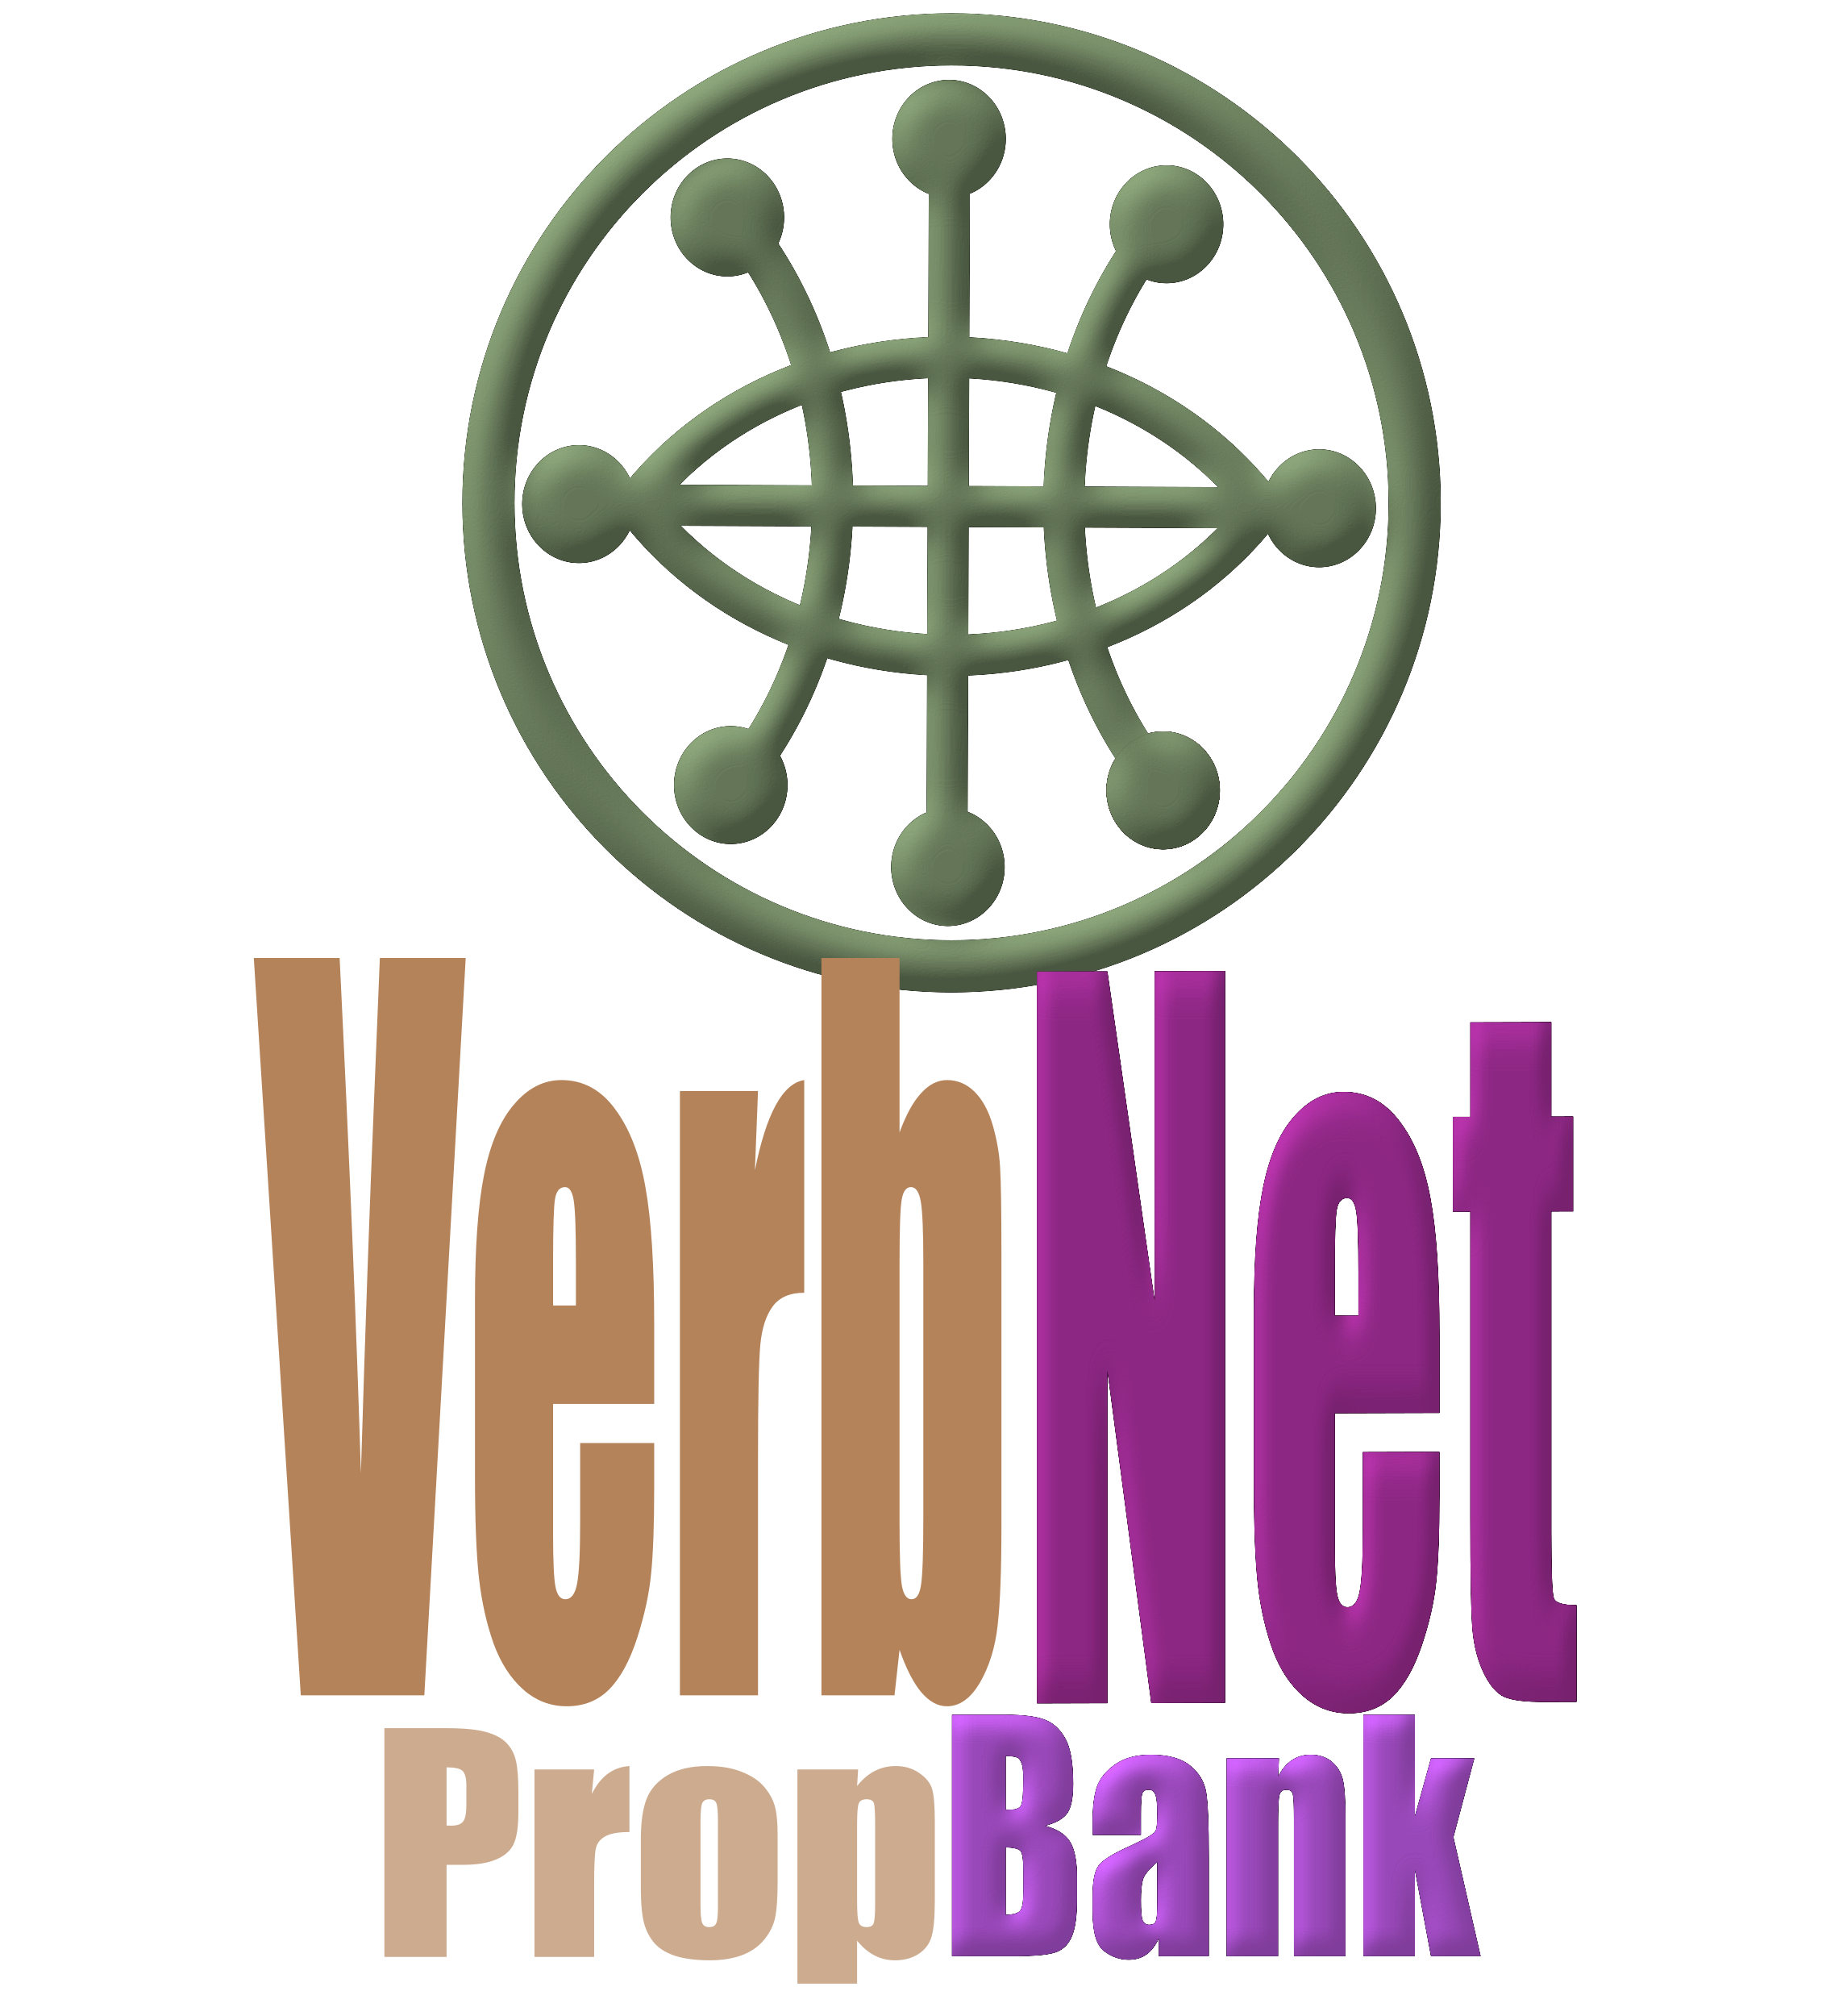
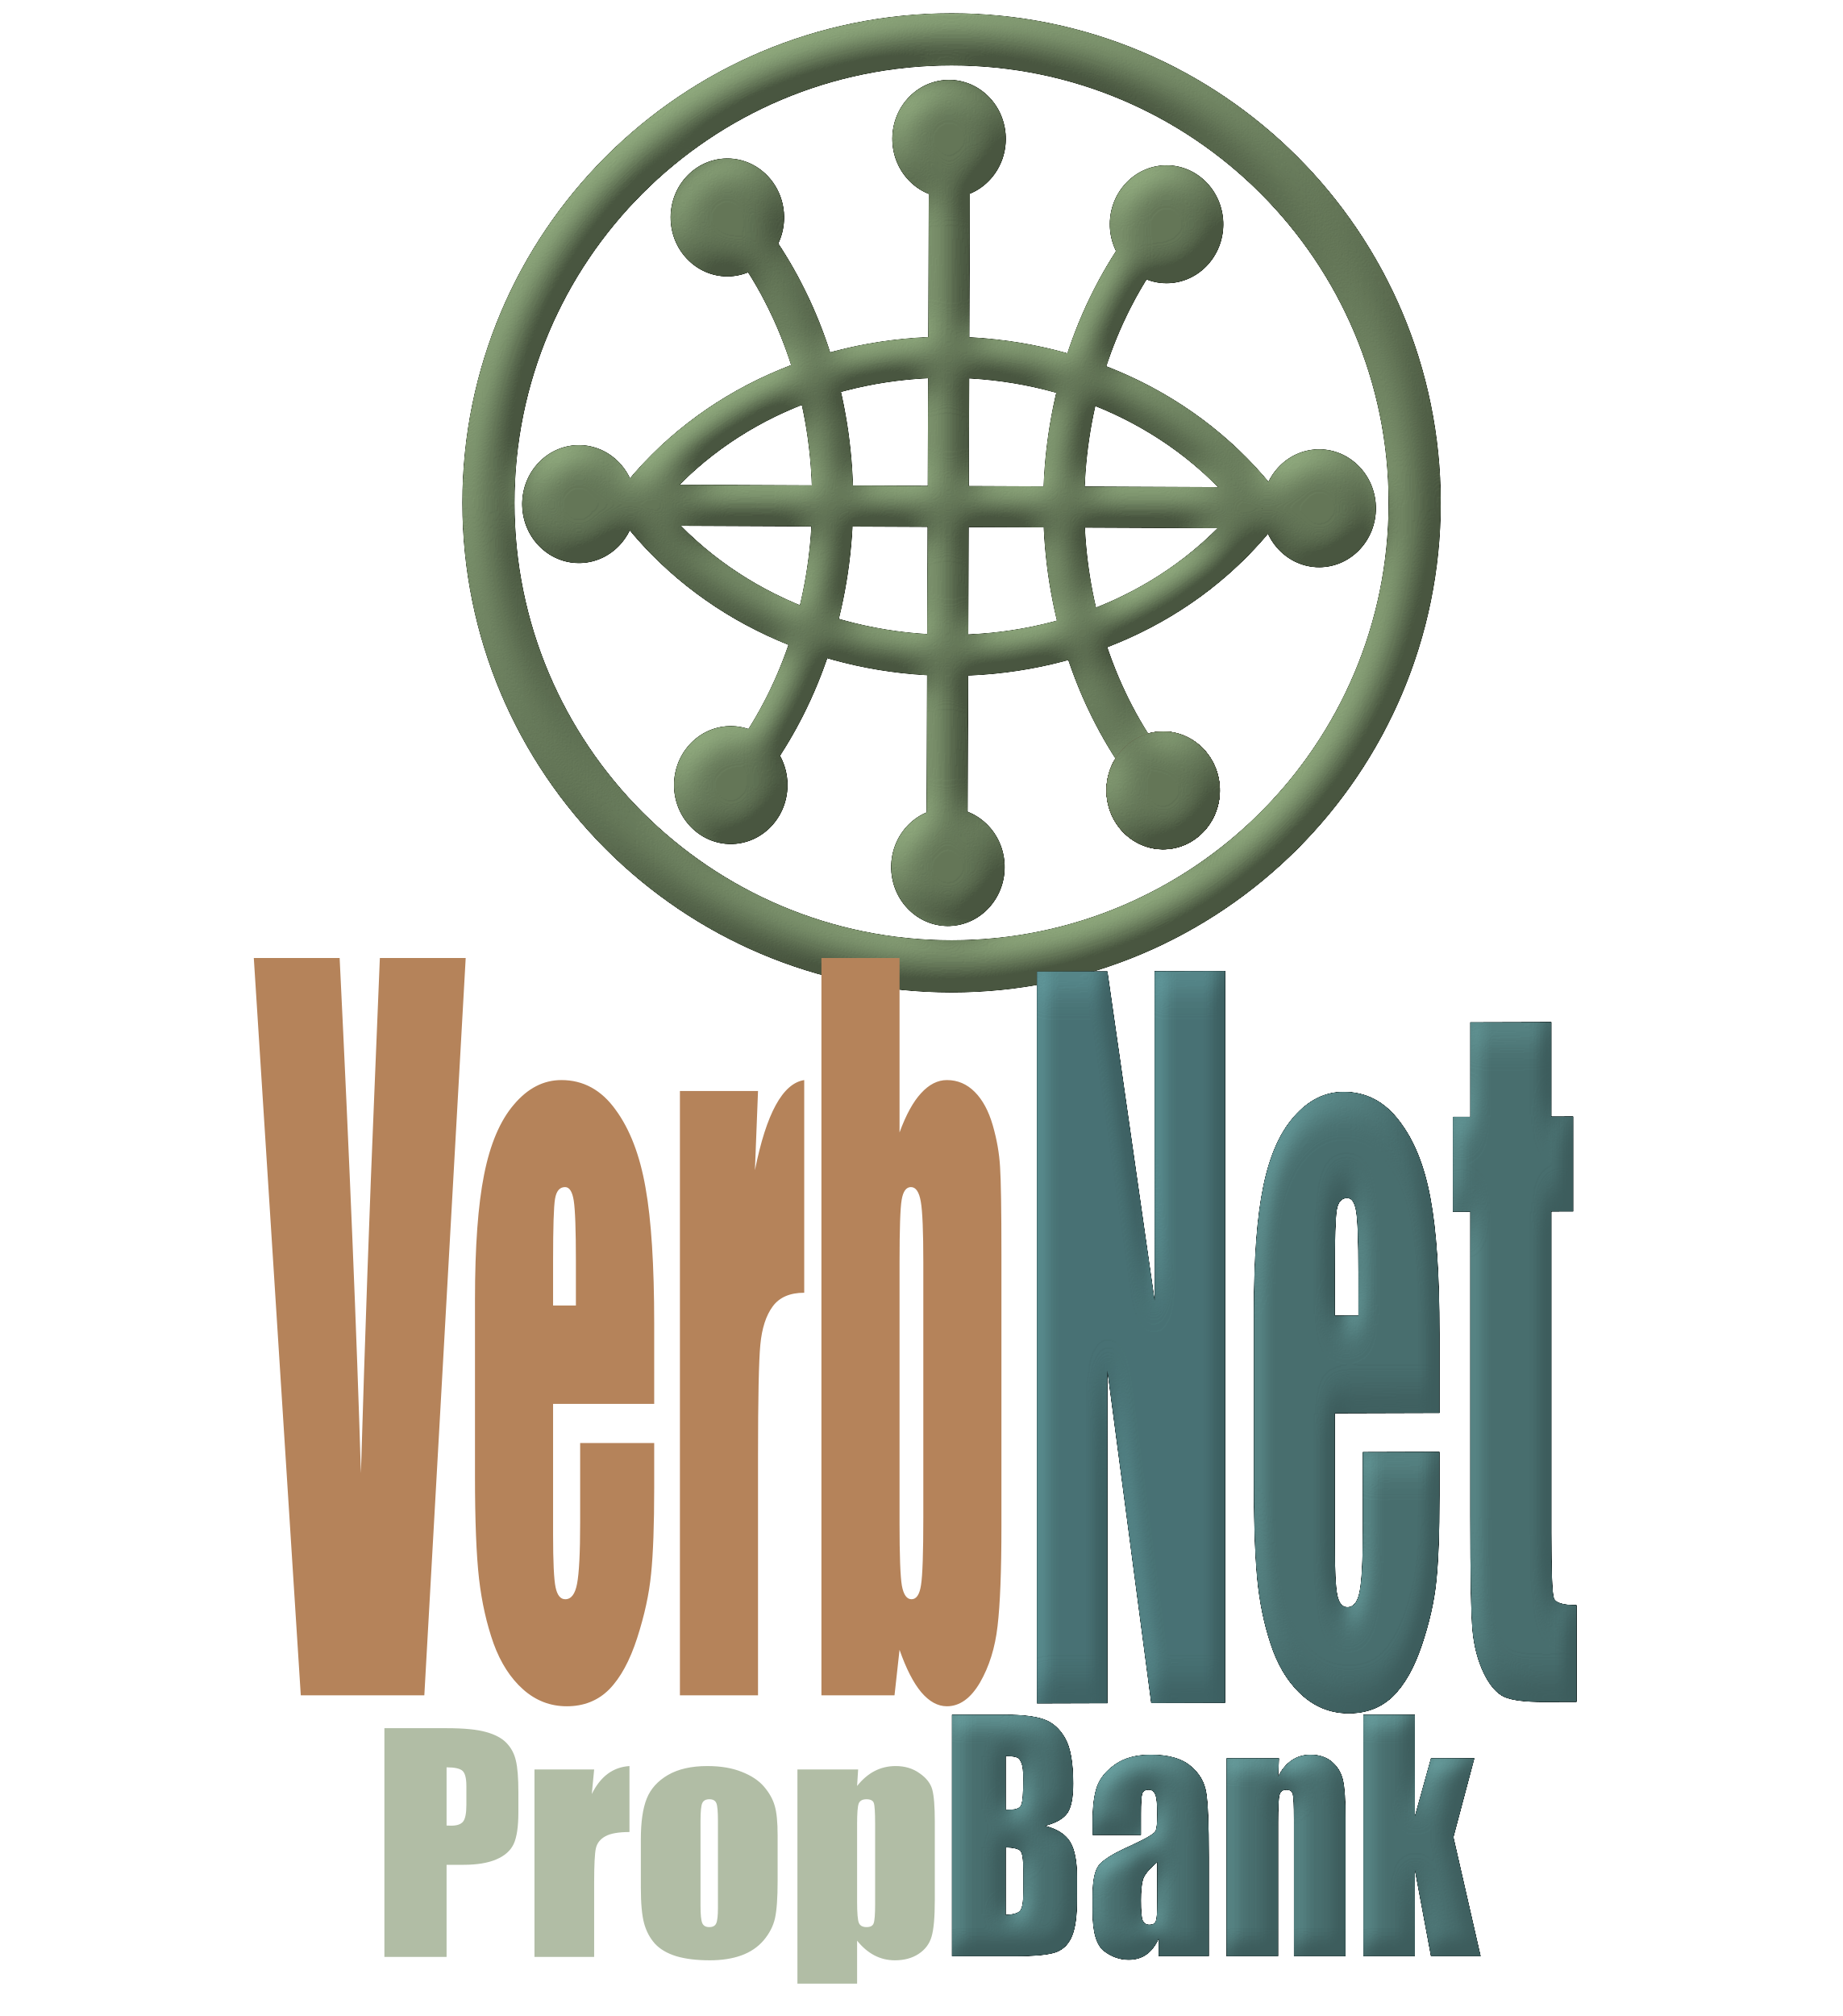
- <svg xmlns="http://www.w3.org/2000/svg" width="341.333" height="373.333">
+ <svg xmlns="http://www.w3.org/2000/svg" xml:space="preserve" width="341.333" height="373.333">
  <defs>
    <filter id="b" width="1.222" height="1.129" x="-.111" y="-.064" style="color-interpolation-filters:sRGB">
      <feGaussianBlur in="SourceGraphic" result="blur" stdDeviation="6" />
      <feDiffuseLighting lighting-color="#FFF" result="diffuse" surfaceScale="10">
        <feDistantLight azimuth="235" elevation="25" />
      </feDiffuseLighting>
      <feComposite in="diffuse" in2="diffuse" k1="1" operator="arithmetic" result="composite1" />
      <feComposite in="composite1" in2="SourceGraphic" k1="1" k3="1" operator="arithmetic" result="composite2" />
    </filter>
    <filter id="h" width="1.407" height="1.231" x="-.203" y="-.115" style="color-interpolation-filters:sRGB">
      <feGaussianBlur in="SourceGraphic" result="blur" stdDeviation="6" />
      <feDiffuseLighting lighting-color="#FFF" result="diffuse" surfaceScale="10">
        <feDistantLight azimuth="235" elevation="25" />
      </feDiffuseLighting>
      <feComposite in="diffuse" in2="diffuse" k1="1" operator="arithmetic" result="composite1" />
      <feComposite in="composite1" in2="SourceGraphic" k1="1" k3="1" operator="arithmetic" result="composite2" />
    </filter>
    <filter id="g" width="1.401" height="1.277" x="-.2" y="-.138" style="color-interpolation-filters:sRGB">
      <feGaussianBlur in="SourceGraphic" result="blur" stdDeviation="6" />
      <feDiffuseLighting lighting-color="#FFF" result="diffuse" surfaceScale="10">
        <feDistantLight azimuth="235" elevation="25" />
      </feDiffuseLighting>
      <feComposite in="diffuse" in2="diffuse" k1="1" operator="arithmetic" result="composite1" />
      <feComposite in="composite1" in2="SourceGraphic" k1="1" k3="1" operator="arithmetic" result="composite2" />
    </filter>
    <filter id="f" width="1.41" height="1.272" x="-.205" y="-.136" style="color-interpolation-filters:sRGB">
      <feGaussianBlur in="SourceGraphic" result="blur" stdDeviation="6" />
      <feDiffuseLighting lighting-color="#FFF" result="diffuse" surfaceScale="10">
        <feDistantLight azimuth="235" elevation="25" />
      </feDiffuseLighting>
      <feComposite in="diffuse" in2="diffuse" k1="1" operator="arithmetic" result="composite1" />
      <feComposite in="composite1" in2="SourceGraphic" k1="1" k3="1" operator="arithmetic" result="composite2" />
    </filter>
    <filter id="e" width="1.381" height="1.231" x="-.191" y="-.115" style="color-interpolation-filters:sRGB">
      <feGaussianBlur in="SourceGraphic" result="blur" stdDeviation="6" />
      <feDiffuseLighting lighting-color="#FFF" result="diffuse" surfaceScale="10">
        <feDistantLight azimuth="235" elevation="25" />
      </feDiffuseLighting>
      <feComposite in="diffuse" in2="diffuse" k1="1" operator="arithmetic" result="composite1" />
      <feComposite in="composite1" in2="SourceGraphic" k1="1" k3="1" operator="arithmetic" result="composite2" />
    </filter>
    <filter id="d" width="1.337" height="1.139" x="-.169" y="-.069" style="color-interpolation-filters:sRGB">
      <feGaussianBlur in="SourceGraphic" result="blur" stdDeviation="6" />
      <feDiffuseLighting lighting-color="#FFF" result="diffuse" surfaceScale="10">
        <feDistantLight azimuth="235" elevation="25" />
      </feDiffuseLighting>
      <feComposite in="diffuse" in2="diffuse" k1="1" operator="arithmetic" result="composite1" />
      <feComposite in="composite1" in2="SourceGraphic" k1="1" k3="1" operator="arithmetic" result="composite2" />
    </filter>
    <filter id="c" width="1.225" height="1.152" x="-.112" y="-.076" style="color-interpolation-filters:sRGB">
      <feGaussianBlur in="SourceGraphic" result="blur" stdDeviation="6" />
      <feDiffuseLighting lighting-color="#FFF" result="diffuse" surfaceScale="10">
        <feDistantLight azimuth="235" elevation="25" />
      </feDiffuseLighting>
      <feComposite in="diffuse" in2="diffuse" k1="1" operator="arithmetic" result="composite1" />
      <feComposite in="composite1" in2="SourceGraphic" k1="1" k3="1" operator="arithmetic" result="composite2" />
    </filter>
-     <filter id="a" width="1.174" height="1.117" x="-.086" y="-.059" style="color-interpolation-filters:sRGB">
+     <filter id="a" width="1.14" height="1.14" x="-.07" y="-.07" style="color-interpolation-filters:sRGB">
      <feGaussianBlur in="SourceGraphic" result="result0" stdDeviation="5" />
      <feDiffuseLighting lighting-color="#FEFEFE" result="result5" surfaceScale="10">
        <feDistantLight azimuth="235" elevation="13" />
      </feDiffuseLighting>
      <feComposite in="result5" in2="SourceGraphic" k1="1" k3=".6" operator="arithmetic" result="result4" />
    </filter>
  </defs>
  <g style="stroke:#798f6a;filter:url(#a)" transform="translate(148.71 -228.543)scale(.59768)">
    <ellipse cx="46.088" cy="538.184" rx="143.525" ry="143.608" style="fill:none;stroke:#798f6a;stroke-width:16.161;stroke-miterlimit:4;stroke-dasharray:none;stroke-opacity:1" />
    <path d="m-52.15 538.877 194.393.855m-97.56 101.571.731-205.043m-59.895 22.752c31.827 45.91 31.59 112.337-.564 157.967m119.626.526c-31.826-45.91-31.59-112.337.564-157.967m-156.997 79.006c47.256-61.201 147.653-60.441 194.481 1.184m-.314.222c-47.256 61.201-147.339 60.443-194.168-1.183" style="fill:none;stroke:#798f6a;stroke-width:12.725;stroke-opacity:1" />
    <ellipse cx="-466.943" cy="438.428" rx="17.87" ry="17.92" style="fill:#798f6a;fill-opacity:1;stroke:#798f6a;stroke-width:.079" transform="matrix(-.72081 -.69313 -.66515 .74671 0 0)" />
    <ellipse cx="-478.924" cy="278.434" rx="17.87" ry="17.92" style="fill:#798f6a;fill-opacity:1;stroke:#798f6a;stroke-width:.079" transform="matrix(-.72081 -.69313 -.66515 .74671 0 0)" />
    <ellipse cx="-306.635" cy="436.624" rx="17.87" ry="17.92" style="fill:#798f6a;fill-opacity:1;stroke:#798f6a;stroke-width:.079" transform="matrix(-.72081 -.69313 -.66515 .74671 0 0)" />
    <ellipse cx="-399.743" cy="466.781" rx="17.87" ry="17.92" style="fill:#798f6a;fill-opacity:1;stroke:#798f6a;stroke-width:.079" transform="matrix(-.72081 -.69313 -.66515 .74671 0 0)" />
    <ellipse cx="-281.893" cy="340.652" rx="17.87" ry="17.92" style="fill:#798f6a;fill-opacity:1;stroke:#798f6a;stroke-width:.079" transform="matrix(-.72081 -.69313 -.66515 .74671 0 0)" />
    <ellipse cx="-385.005" cy="247.763" rx="17.87" ry="17.92" style="fill:#798f6a;fill-opacity:1;stroke:#798f6a;stroke-width:.079" transform="matrix(-.72081 -.69313 -.66515 .74671 0 0)" />
    <ellipse cx="-500.973" cy="375.022" rx="17.87" ry="17.92" style="fill:#4c0000;fill-opacity:1;stroke:#798f6a;stroke-width:.079" transform="matrix(-.72081 -.69313 -.66515 .74671 0 0)" />
    <ellipse cx="-500.973" cy="375.022" rx="17.87" ry="17.92" style="fill:#798f6a;fill-opacity:1;stroke:#798f6a;stroke-width:.079" transform="matrix(-.72081 -.69313 -.66515 .74671 0 0)" />
    <ellipse cx="-317.022" cy="275.431" rx="17.87" ry="17.92" style="fill:#798f6a;fill-opacity:1;stroke:#798f6a;stroke-width:.079" transform="matrix(-.72081 -.69313 -.66515 .74671 0 0)" />
  </g>
-   <g style="stroke-width:.98">
-     <g aria-label="Net" style="font-style:normal;font-variant:normal;font-weight:400;font-stretch:condensed;font-size:282.827px;line-height:100%;font-family:Impact;-inkscape-font-specification:&quot;Impact, Condensed&quot;;font-variant-ligatures:normal;font-variant-caps:normal;font-variant-numeric:normal;font-feature-settings:normal;text-align:start;letter-spacing:0;word-spacing:0;writing-mode:lr-tb;text-anchor:start;fill:#066;fill-opacity:1;stroke:none;stroke-width:18.47px;stroke-linecap:butt;stroke-linejoin:miter;stroke-opacity:.996">
-       <path d="M-548.369 76.12v223.583h-50.958l-30.244-101.641v101.64h-48.61V76.12h48.61l32.591 100.675V76.12Z" style="fill:#77216f;fill-opacity:1;stroke-width:18.47px;filter:url(#b)" transform="matrix(.26847 -.00077 0 .60615 374.143 133.258)" />
-       <path d="M-400.464 211.32h-72.226v39.634q0 12.429 1.795 16.02 1.795 3.59 6.905 3.59 6.353 0 8.424-4.695 2.21-4.834 2.21-18.506v-24.167h52.892v13.534q0 16.986-2.21 26.1-2.071 9.115-9.943 19.472-7.872 10.358-20.024 15.606-12.015 5.11-30.244 5.11-17.677 0-31.21-5.11-13.534-5.11-21.13-13.948-7.457-8.977-10.357-19.61-2.9-10.772-2.9-31.21v-53.445q0-24.03 6.49-37.84 6.491-13.948 21.268-21.267 14.776-7.457 33.972-7.457 23.477 0 38.668 8.976 15.329 8.839 21.405 23.615 6.215 14.639 6.215 41.292zm-55.93-29.83v-13.396q0-14.224-1.52-18.367-1.519-4.143-6.214-4.143-5.8 0-7.181 3.59-1.381 3.453-1.381 18.92v13.396Z" style="fill:#77216f;fill-opacity:1;stroke-width:18.47px;filter:url(#c)" transform="matrix(.26847 -.00077 0 .60615 374.143 133.258)" />
-       <path d="M-323.267 92.002v28.862h15.053v29.001h-15.053v98.05q0 18.092 1.795 20.163 1.934 2.072 15.606 2.072v29.553h-22.51q-19.058 0-27.206-1.52-8.148-1.656-14.362-7.318-6.215-5.8-7.734-13.12-1.519-7.457-1.519-34.8v-93.08h-12.015v-29h12.015V92.001Z" style="fill:#77216f;fill-opacity:1;stroke-width:18.47px;filter:url(#d)" transform="matrix(.26847 -.00077 0 .60615 374.143 133.258)" />
-     </g>
-     <g style="font-style:normal;font-variant:normal;font-weight:400;font-stretch:condensed;font-size:279px;line-height:0%;font-family:Impact;-inkscape-font-specification:&quot;Impact, Condensed&quot;;font-variant-ligatures:normal;font-variant-caps:normal;font-variant-numeric:normal;font-feature-settings:normal;text-align:start;writing-mode:lr-tb;text-anchor:start;fill:#681c68;fill-opacity:1;stroke:none;stroke-width:1.025;stroke-miterlimit:4;stroke-dasharray:none;stroke-opacity:1">
-       <path d="m-1095.152 71.318-29.153 220.557h-87.051l-33.104-220.557h60.486q10.49 91.138 14.985 154.077 4.496-63.62 9.4-113.072l3.95-41.005zm132.825 133.369h-71.249v39.099q0 12.26 1.771 15.802t6.812 3.542q6.266 0 8.31-4.632 2.18-4.768 2.18-18.254v-23.84h52.176v13.35q0 16.756-2.18 25.747-2.043 8.992-9.808 19.209-7.766 10.217-19.754 15.394-11.852 5.04-29.834 5.04-17.438 0-30.788-5.04-13.351-5.04-20.844-13.76-7.356-8.854-10.217-19.344-2.86-10.626-2.86-30.788V173.49q0-23.704 6.402-37.327 6.403-13.76 20.98-20.98 14.576-7.356 33.512-7.356 23.16 0 38.145 8.855 15.121 8.718 21.115 23.295 6.13 14.44 6.13 40.733zm-55.173-29.425v-13.215q0-14.031-1.499-18.118-1.499-4.087-6.13-4.087-5.722 0-7.084 3.542-1.363 3.406-1.363 18.663v13.215zm128.329-64.165-2.18 23.704q11.988-25.475 34.739-26.973v63.62q-15.122 0-22.206 4.086-7.084 4.087-8.719 11.444-1.634 7.22-1.634 33.512v71.385h-55.037V111.097Zm99.721-39.779v52.176q6.81-7.901 15.12-11.716 8.447-3.95 18.256-3.95 11.307 0 19.617 3.542t12.67 9.944q4.359 6.403 5.176 12.534.954 6.13.954 26.156v81.466q0 19.89-2.725 29.698-2.588 9.672-12.397 16.893-9.808 7.084-23.295 7.084-9.673 0-18.119-4.224-8.31-4.223-15.258-12.67l-3.542 13.624h-51.495V71.318Zm16.756 91.138q0-14.032-1.771-18.255-1.771-4.36-6.948-4.36-5.04 0-6.54 3.815-1.498 3.678-1.498 18.8v77.924q0 14.577 1.635 18.663 1.771 4.087 6.812 4.087 5.176 0 6.675-4.223 1.635-4.223 1.635-20.298z" aria-label="Verb" style="stroke-width:1.025;fill:#b5835a;fill-opacity:1" transform="matrix(.26287 0 0 .61908 374.143 133.258)" />
-     </g>
+   <g aria-label="Net" style="font-style:normal;font-variant:normal;font-weight:400;font-stretch:condensed;font-size:282.827px;line-height:100%;font-family:Impact;-inkscape-font-specification:&quot;Impact, Condensed&quot;;font-variant-ligatures:normal;font-variant-caps:normal;font-variant-numeric:normal;font-feature-settings:normal;text-align:start;letter-spacing:0;word-spacing:0;writing-mode:lr-tb;text-anchor:start;fill:#066;fill-opacity:1;stroke:none;stroke-width:18.47px;stroke-linecap:butt;stroke-linejoin:miter;stroke-opacity:.996">
+     <path d="M-548.369 76.12v223.583h-50.958l-30.244-101.641v101.64h-48.61V76.12h48.61l32.591 100.675V76.12Z" style="fill:#3d6062;fill-opacity:1;stroke-width:18.47px;filter:url(#b)" transform="matrix(.26847 -.00077 0 .60615 374.143 133.258)" />
+     <path d="M-400.464 211.32h-72.226v39.634q0 12.429 1.795 16.02 1.795 3.59 6.905 3.59 6.353 0 8.424-4.695 2.21-4.834 2.21-18.506v-24.167h52.892v13.534q0 16.986-2.21 26.1-2.071 9.115-9.943 19.472-7.872 10.358-20.024 15.606-12.015 5.11-30.244 5.11-17.677 0-31.21-5.11-13.534-5.11-21.13-13.948-7.457-8.977-10.357-19.61-2.9-10.772-2.9-31.21v-53.445q0-24.03 6.49-37.84 6.491-13.948 21.268-21.267 14.776-7.457 33.972-7.457 23.477 0 38.668 8.976 15.329 8.839 21.405 23.615 6.215 14.639 6.215 41.292zm-55.93-29.83v-13.396q0-14.224-1.52-18.367-1.519-4.143-6.214-4.143-5.8 0-7.181 3.59-1.381 3.453-1.381 18.92v13.396z" style="fill:#3e5f5f;fill-opacity:.984;stroke-width:18.47px;filter:url(#c)" transform="matrix(.26847 -.00077 0 .60615 374.143 133.258)" />
+     <path d="M-323.267 92.002v28.862h15.053v29.001h-15.053v98.05q0 18.092 1.795 20.163 1.934 2.072 15.606 2.072v29.553h-22.51q-19.058 0-27.206-1.52-8.148-1.656-14.362-7.318-6.215-5.8-7.734-13.12-1.519-7.457-1.519-34.8v-93.08h-12.015v-29h12.015V92.001Z" style="fill:#3e5f5f;fill-opacity:.984;stroke-width:18.47px;filter:url(#d)" transform="matrix(.26847 -.00077 0 .60615 374.143 133.258)" />
+   </g>
+   <g style="font-style:normal;font-variant:normal;font-weight:400;font-stretch:condensed;font-size:279px;line-height:0%;font-family:Impact;-inkscape-font-specification:&quot;Impact, Condensed&quot;;font-variant-ligatures:normal;font-variant-caps:normal;font-variant-numeric:normal;font-feature-settings:normal;text-align:start;writing-mode:lr-tb;text-anchor:start;fill:#681c68;fill-opacity:1;stroke:none;stroke-width:1.025;stroke-miterlimit:4;stroke-dasharray:none;stroke-opacity:1">
+     <path d="m-1095.152 71.318-29.153 220.557h-87.051l-33.104-220.557h60.486q10.49 91.138 14.985 154.077 4.496-63.62 9.4-113.072l3.95-41.005zm132.825 133.369h-71.249v39.099q0 12.26 1.771 15.802t6.812 3.542q6.266 0 8.31-4.632 2.18-4.768 2.18-18.254v-23.84h52.176v13.35q0 16.756-2.18 25.747-2.043 8.992-9.808 19.209-7.766 10.217-19.754 15.394-11.852 5.04-29.834 5.04-17.438 0-30.788-5.04-13.351-5.04-20.844-13.76-7.356-8.854-10.217-19.344-2.86-10.626-2.86-30.788V173.49q0-23.704 6.402-37.327 6.403-13.76 20.98-20.98 14.576-7.356 33.512-7.356 23.16 0 38.145 8.855 15.121 8.718 21.115 23.295 6.13 14.44 6.13 40.733zm-55.173-29.425v-13.215q0-14.031-1.499-18.118-1.499-4.087-6.13-4.087-5.722 0-7.084 3.542-1.363 3.406-1.363 18.663v13.215zm128.329-64.165-2.18 23.704q11.988-25.475 34.739-26.973v63.62q-15.122 0-22.206 4.086-7.084 4.087-8.719 11.444-1.634 7.22-1.634 33.512v71.385h-55.037V111.097Zm99.721-39.779v52.176q6.81-7.901 15.12-11.716 8.447-3.95 18.256-3.95 11.307 0 19.617 3.542t12.67 9.944q4.359 6.403 5.176 12.534.954 6.13.954 26.156v81.466q0 19.89-2.725 29.698-2.588 9.672-12.397 16.893-9.808 7.084-23.295 7.084-9.673 0-18.119-4.224-8.31-4.223-15.258-12.67l-3.542 13.624h-51.495V71.318Zm16.756 91.138q0-14.032-1.771-18.255-1.771-4.36-6.948-4.36-5.04 0-6.54 3.815-1.498 3.678-1.498 18.8v77.924q0 14.577 1.635 18.663 1.771 4.087 6.812 4.087 5.176 0 6.675-4.223 1.635-4.223 1.635-20.298z" aria-label="Verb" style="fill:#b5835a;fill-opacity:1;stroke-width:1.025" transform="matrix(.26287 0 0 .61908 374.143 133.258)" />
  </g>
  <g style="stroke-width:1.192">
    <g aria-label="Bank" style="font-style:normal;font-variant:normal;font-weight:400;font-stretch:condensed;font-size:157.87px;line-height:0%;font-family:Impact;-inkscape-font-specification:&quot;Impact, Condensed&quot;;font-variant-ligatures:normal;font-variant-caps:normal;font-variant-numeric:normal;font-feature-settings:normal;text-align:start;writing-mode:lr-tb;text-anchor:start;fill:#006f6f;fill-opacity:1;stroke-width:4.588">
-       <path d="M-526.83 422.608h32.375q15.34 0 23.203 2.39 7.94 2.39 12.796 9.712 4.856 7.246 4.856 23.434 0 10.946-3.469 15.263-3.391 4.317-13.49 6.63 11.255 2.543 15.263 8.478 4.009 5.859 4.009 18.038v11.563q0 12.642-2.93 18.732-2.852 6.09-9.173 8.325-6.32 2.235-25.9 2.235h-37.54zm32.452 21.352v27.75q2.082-.076 3.238-.076 4.78 0 6.09-2.313 1.31-2.39 1.31-13.49 0-5.858-1.08-8.17-1.078-2.39-2.851-3.007-1.696-.617-6.707-.694zm0 47.176v34.92q6.86-.232 8.711-2.159 1.927-1.927 1.927-9.481v-11.64q0-8.017-1.696-9.713-1.696-1.695-8.942-1.927z" style="fill:#813d9c;fill-opacity:1;stroke-width:6.749;filter:url(#e)" transform="matrix(.30661 0 0 .35827 337.864 166.135)" />
-       <path d="M-412.668 484.738h-29.215v-6.86q0-11.871 2.698-18.27 2.775-6.474 11.023-11.408 8.248-4.933 21.43-4.933 15.802 0 23.819 5.627 8.017 5.55 9.636 13.72 1.618 8.095 1.618 33.456v51.338h-30.294v-9.096q-2.852 5.473-7.4 8.248-4.471 2.698-10.715 2.698-8.17 0-15.031-4.548-6.784-4.625-6.784-20.119v-8.402q0-11.486 3.623-15.648 3.623-4.163 17.96-9.713 15.34-6.013 16.42-8.094 1.079-2.081 1.079-8.48 0-8.016-1.233-10.406-1.157-2.466-3.932-2.466-3.16 0-3.931 2.08-.77 2.005-.77 10.561zm9.867 14.03q-7.477 5.473-8.71 9.173-1.157 3.7-1.157 10.637 0 7.94 1.002 10.253 1.08 2.312 4.163 2.312 2.93 0 3.777-1.773.925-1.85.925-9.558z" style="fill:#813d9c;fill-opacity:1;stroke-width:6.749;filter:url(#f)" transform="matrix(.30661 0 0 .35827 337.864 166.135)" />
-       <path d="m-329.262 445.117-.54 9.404q3.392-5.627 8.248-8.402 4.934-2.852 11.332-2.852 8.017 0 13.104 3.777 5.088 3.777 6.552 9.558 1.465 5.705 1.465 19.117v71.69h-31.142v-70.842q0-10.56-.694-12.873-.694-2.312-3.854-2.312-3.315 0-4.163 2.698-.848 2.62-.848 14.183v69.145h-31.142V445.117Z" style="fill:#813d9c;fill-opacity:1;stroke-width:6.749;filter:url(#g)" transform="matrix(.30661 0 0 .35827 337.864 166.135)" />
-       <path d="m-211.245 445.117-12.642 40.778 16.419 61.513h-29.986l-9.713-44.555v44.555h-31.142v-124.8h31.142v52.418l9.713-29.91z" style="fill:#813d9c;fill-opacity:1;stroke-width:6.749;filter:url(#h)" transform="matrix(.30661 0 0 .35827 337.864 166.135)" />
+       <path d="M-526.83 422.608h32.375q15.34 0 23.203 2.39 7.94 2.39 12.796 9.712 4.856 7.246 4.856 23.434 0 10.946-3.469 15.263-3.391 4.317-13.49 6.63 11.255 2.543 15.263 8.478 4.009 5.859 4.009 18.038v11.563q0 12.642-2.93 18.732-2.852 6.09-9.173 8.325-6.32 2.235-25.9 2.235h-37.54zm32.452 21.352v27.75q2.082-.076 3.238-.076 4.78 0 6.09-2.313 1.31-2.39 1.31-13.49 0-5.858-1.08-8.17-1.078-2.39-2.851-3.007-1.696-.617-6.707-.694zm0 47.176v34.92q6.86-.232 8.711-2.159 1.927-1.927 1.927-9.481v-11.64q0-8.017-1.696-9.713-1.696-1.695-8.942-1.927z" style="fill:#3e5f5f;fill-opacity:.984;stroke-width:6.749;filter:url(#e)" transform="matrix(.30661 0 0 .35827 337.864 166.135)" />
+       <path d="M-412.668 484.738h-29.215v-6.86q0-11.871 2.698-18.27 2.775-6.474 11.023-11.408 8.248-4.933 21.43-4.933 15.802 0 23.819 5.627 8.017 5.55 9.636 13.72 1.618 8.095 1.618 33.456v51.338h-30.294v-9.096q-2.852 5.473-7.4 8.248-4.471 2.698-10.715 2.698-8.17 0-15.031-4.548-6.784-4.625-6.784-20.119v-8.402q0-11.486 3.623-15.648 3.623-4.163 17.96-9.713 15.34-6.013 16.42-8.094 1.079-2.081 1.079-8.48 0-8.016-1.233-10.406-1.157-2.466-3.932-2.466-3.16 0-3.931 2.08-.77 2.005-.77 10.561zm9.867 14.03q-7.477 5.473-8.71 9.173-1.157 3.7-1.157 10.637 0 7.94 1.002 10.253 1.08 2.312 4.163 2.312 2.93 0 3.777-1.773.925-1.85.925-9.558z" style="fill:#3e5f5f;fill-opacity:.984;stroke-width:6.749;filter:url(#f)" transform="matrix(.30661 0 0 .35827 337.864 166.135)" />
+       <path d="m-329.262 445.117-.54 9.404q3.392-5.627 8.248-8.402 4.934-2.852 11.332-2.852 8.017 0 13.104 3.777 5.088 3.777 6.552 9.558 1.465 5.705 1.465 19.117v71.69h-31.142v-70.842q0-10.56-.694-12.873-.694-2.312-3.854-2.312-3.315 0-4.163 2.698-.848 2.62-.848 14.183v69.145h-31.142V445.117Z" style="fill:#3e5f5f;fill-opacity:.984;stroke-width:6.749;filter:url(#g)" transform="matrix(.30661 0 0 .35827 337.864 166.135)" />
+       <path d="m-211.245 445.117-12.642 40.778 16.419 61.513h-29.986l-9.713-44.555v44.555h-31.142v-124.8h31.142v52.418l9.713-29.91z" style="fill:#3e5f5f;fill-opacity:.984;stroke-width:6.749;filter:url(#h)" transform="matrix(.30661 0 0 .35827 337.864 166.135)" />
    </g>
    <g style="font-style:normal;font-variant:normal;font-weight:400;font-stretch:condensed;font-size:165.327px;line-height:0%;font-family:Impact;-inkscape-font-specification:&quot;Impact, Condensed&quot;;font-variant-ligatures:normal;font-variant-caps:normal;font-variant-numeric:normal;font-feature-settings:normal;text-align:start;writing-mode:lr-tb;text-anchor:start;fill:#5b185b;fill-opacity:1;stroke:none;stroke-width:5.217;stroke-miterlimit:4;stroke-dasharray:none;stroke-opacity:1">
-       <path d="M-786.734 474.885h34.228q13.885 0 21.312 2.18 7.507 2.179 11.22 6.296 3.795 4.117 5.086 10.01 1.373 5.812 1.373 18.083v11.382q0 12.512-2.584 18.244-2.583 5.732-9.525 8.8-6.862 3.067-18.002 3.067h-9.122v52.633h-33.986zm33.986 22.36v33.26q1.453.08 2.502.08 4.682 0 6.458-2.26 1.857-2.34 1.857-9.606v-10.737q0-6.7-2.099-8.718t-8.718-2.018zm80.645 1.212-1.292 14.046q7.104-15.096 20.586-15.984v37.7q-8.961 0-13.159 2.421-4.197 2.422-5.166 6.781-.969 4.279-.969 19.859v42.3h-32.613V498.457Zm100.262 37.618v26.236q0 14.45-1.453 21.23-1.453 6.701-6.216 12.594-4.763 5.812-12.27 8.638-7.427 2.744-17.115 2.744-10.817 0-18.324-2.34-7.508-2.422-11.706-7.185-4.117-4.844-5.893-11.625-1.776-6.861-1.776-20.504v-27.447q0-14.934 3.23-23.33 3.229-8.395 11.624-13.481 8.396-5.086 21.473-5.086 10.979 0 18.81 3.31 7.91 3.23 12.189 8.476 4.278 5.247 5.812 10.818 1.615 5.57 1.615 16.952zm-32.614-8.073q0-8.234-.888-10.333-.888-2.18-3.794-2.18t-3.875 2.18q-.968 2.1-.968 10.333v48.355q0 7.588.968 9.93.97 2.26 3.795 2.26 2.906 0 3.794-2.099.968-2.099.968-9.041zm76.609-29.545-.565 9.445q4.36-5.732 9.607-8.557 5.247-2.826 11.463-2.826 7.588 0 13.077 4.117 5.57 4.037 6.943 9.365 1.372 5.327 1.372 18.082v45.126q0 14.611-1.776 20.827-1.695 6.135-7.104 9.849-5.328 3.632-12.916 3.632-6.054 0-11.22-2.825-5.167-2.825-9.446-8.395v24.54h-32.613v-122.38Zm9.284 31.16q0-9.93-.727-12.028-.726-2.1-4.036-2.1-3.229 0-4.198 2.423-.888 2.421-.888 11.705v44.4q0 9.686.969 12.108.969 2.422 4.198 2.422 3.148 0 3.875-2.18.807-2.26.807-10.817z" aria-label="Prop" style="fill:#cdab8f;fill-opacity:1;stroke-width:5.217" transform="matrix(.33895 0 0 .32408 337.864 166.135)" />
+       <path d="M-786.734 474.885h34.228q13.885 0 21.312 2.18 7.507 2.179 11.22 6.296 3.795 4.117 5.086 10.01 1.373 5.812 1.373 18.083v11.382q0 12.512-2.584 18.244-2.583 5.732-9.525 8.8-6.862 3.067-18.002 3.067h-9.122v52.633h-33.986zm33.986 22.36v33.26q1.453.08 2.502.08 4.682 0 6.458-2.26 1.857-2.34 1.857-9.606v-10.737q0-6.7-2.099-8.718t-8.718-2.018zm80.645 1.212-1.292 14.046q7.104-15.096 20.586-15.984v37.7q-8.961 0-13.159 2.421-4.197 2.422-5.166 6.781-.969 4.279-.969 19.859v42.3h-32.613V498.457Zm100.262 37.618v26.236q0 14.45-1.453 21.23-1.453 6.701-6.216 12.594-4.763 5.812-12.27 8.638-7.427 2.744-17.115 2.744-10.817 0-18.324-2.34-7.508-2.422-11.706-7.185-4.117-4.844-5.893-11.625-1.776-6.861-1.776-20.504v-27.447q0-14.934 3.23-23.33 3.229-8.395 11.624-13.481 8.396-5.086 21.473-5.086 10.979 0 18.81 3.31 7.91 3.23 12.189 8.476 4.278 5.247 5.812 10.818 1.615 5.57 1.615 16.952zm-32.614-8.073q0-8.234-.888-10.333-.888-2.18-3.794-2.18t-3.875 2.18q-.968 2.1-.968 10.333v48.355q0 7.588.968 9.93.97 2.26 3.795 2.26 2.906 0 3.794-2.099.968-2.099.968-9.041zm76.609-29.545-.565 9.445q4.36-5.732 9.607-8.557 5.247-2.826 11.463-2.826 7.588 0 13.077 4.117 5.57 4.037 6.943 9.365 1.372 5.327 1.372 18.082v45.126q0 14.611-1.776 20.827-1.695 6.135-7.104 9.849-5.328 3.632-12.916 3.632-6.054 0-11.22-2.825-5.167-2.825-9.446-8.395v24.54h-32.613v-122.38Zm9.284 31.16q0-9.93-.727-12.028-.726-2.1-4.036-2.1-3.229 0-4.198 2.423-.888 2.421-.888 11.705v44.4q0 9.686.969 12.108.969 2.422 4.198 2.422 3.148 0 3.875-2.18.807-2.26.807-10.817z" aria-label="Prop" style="fill:#b0bca3;fill-opacity:.984;stroke-width:5.217" transform="matrix(.33895 0 0 .32408 337.864 166.135)" />
    </g>
  </g>
</svg>
